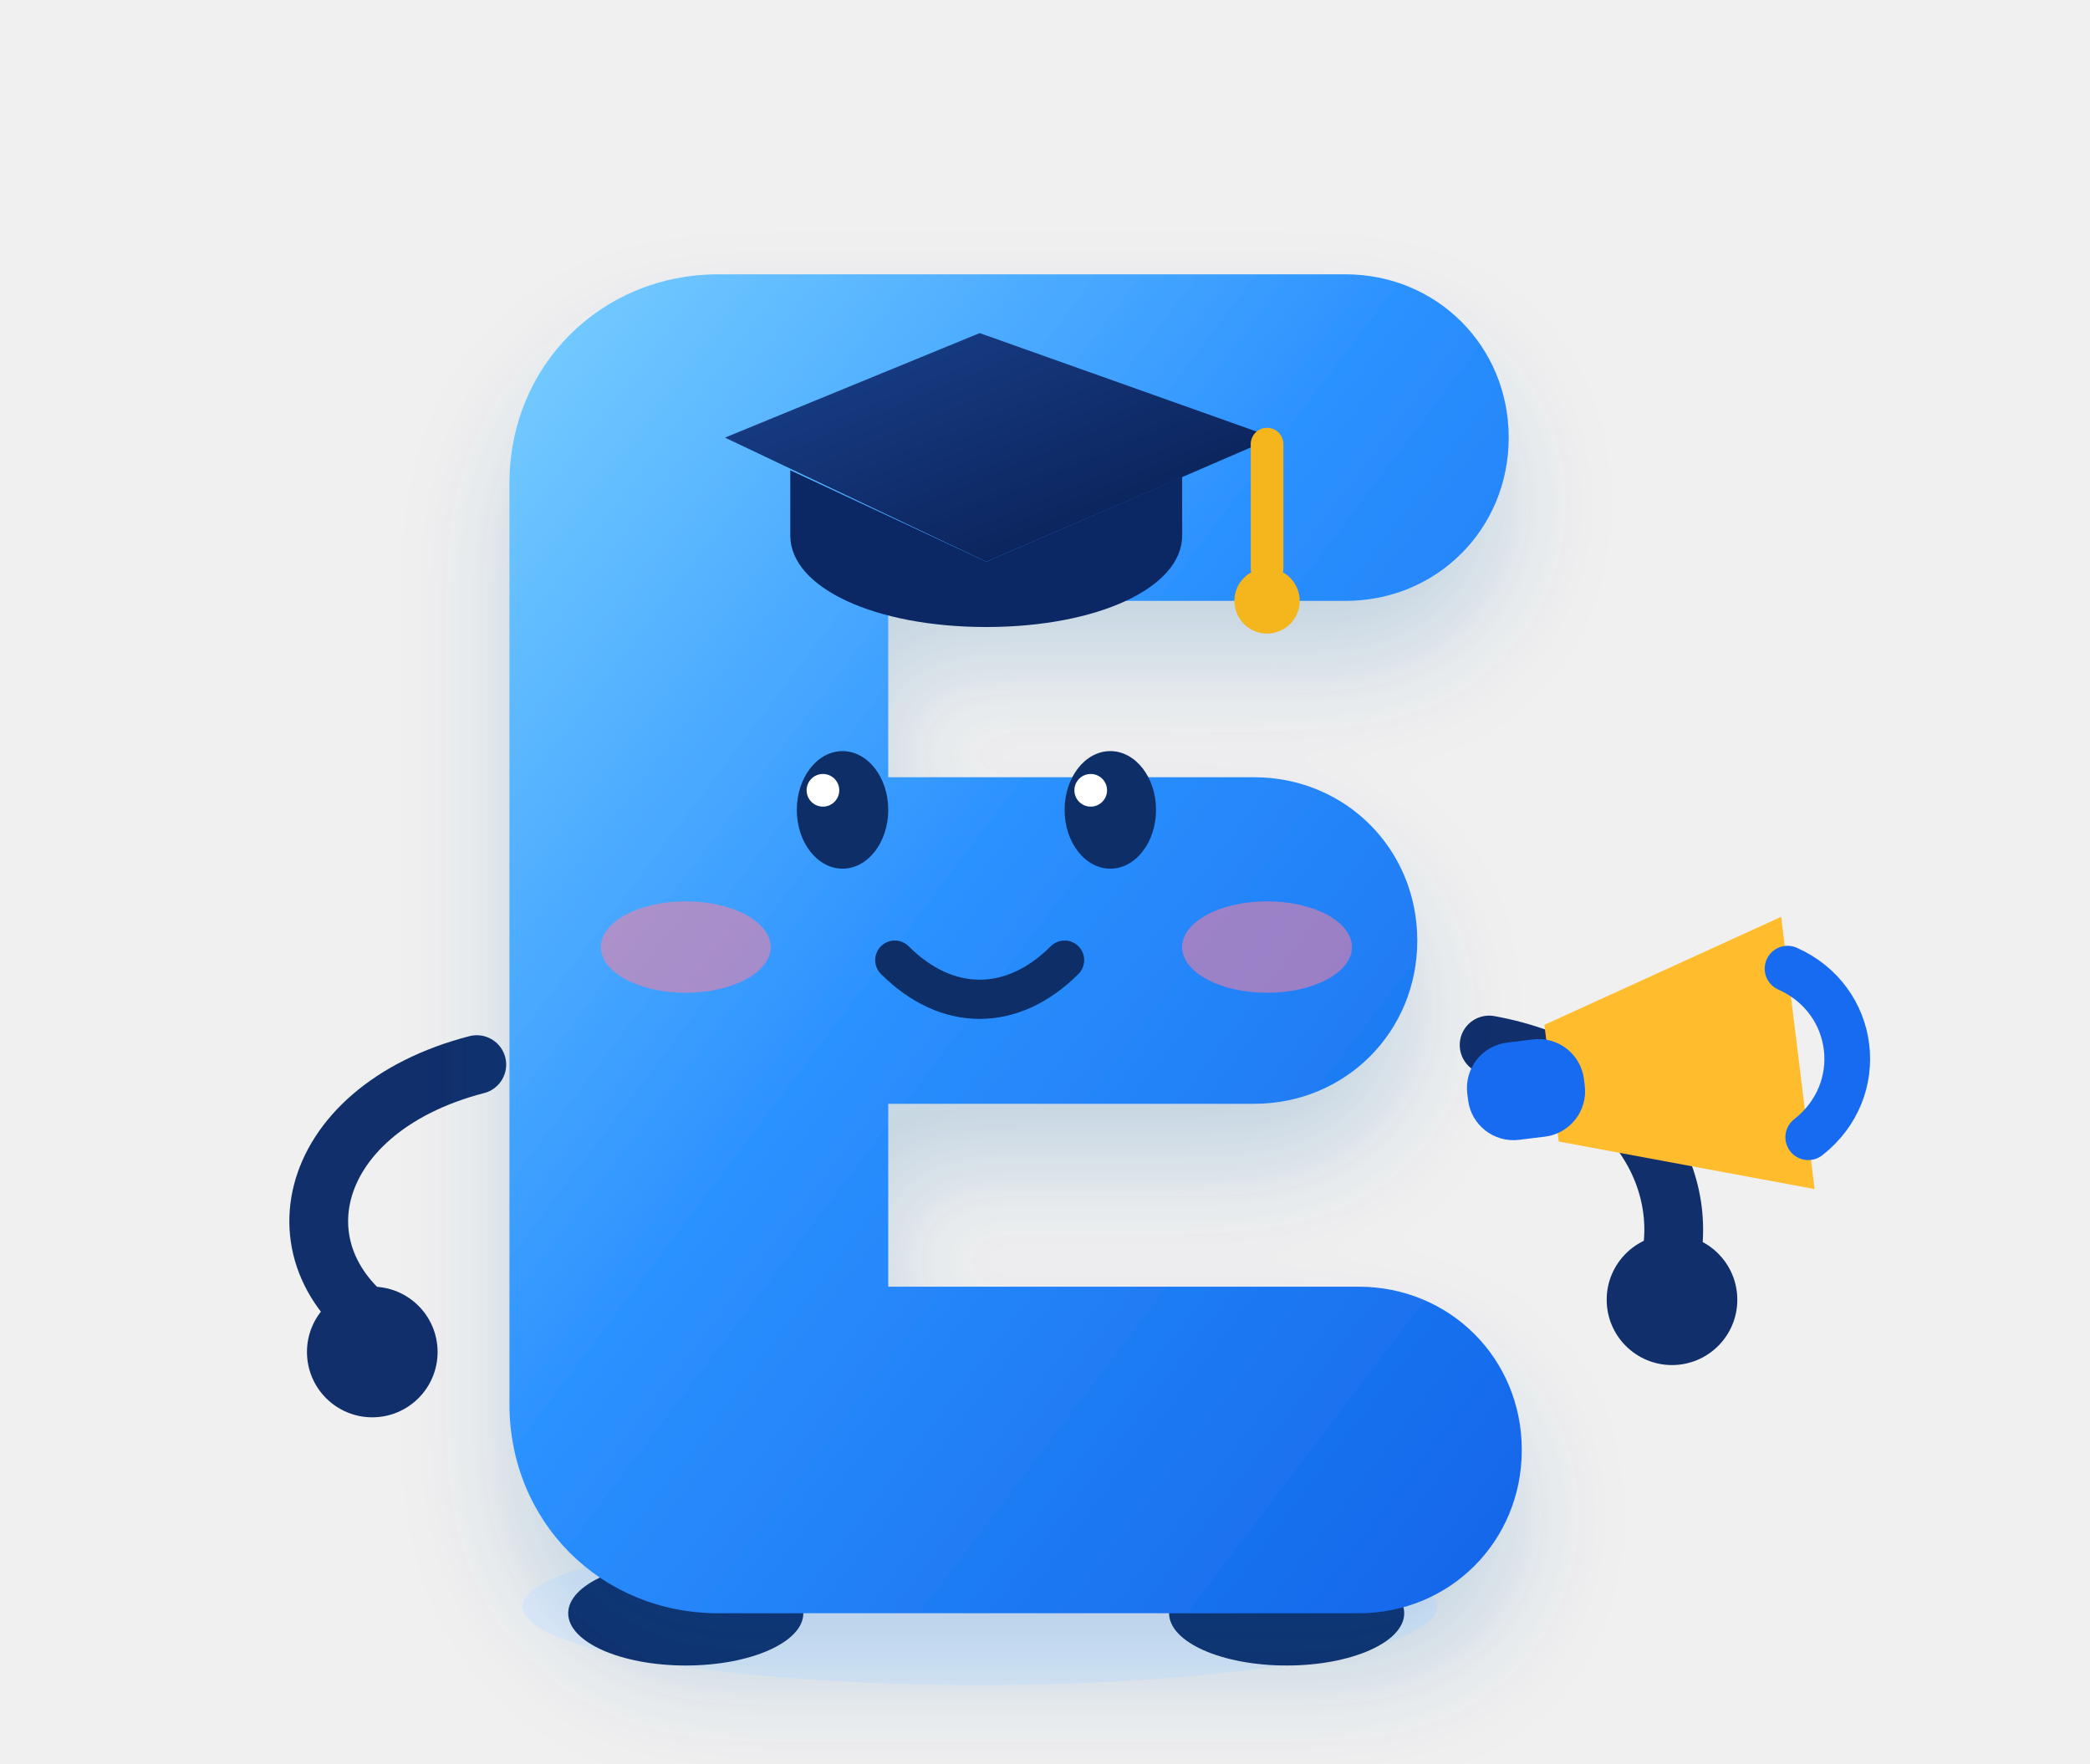
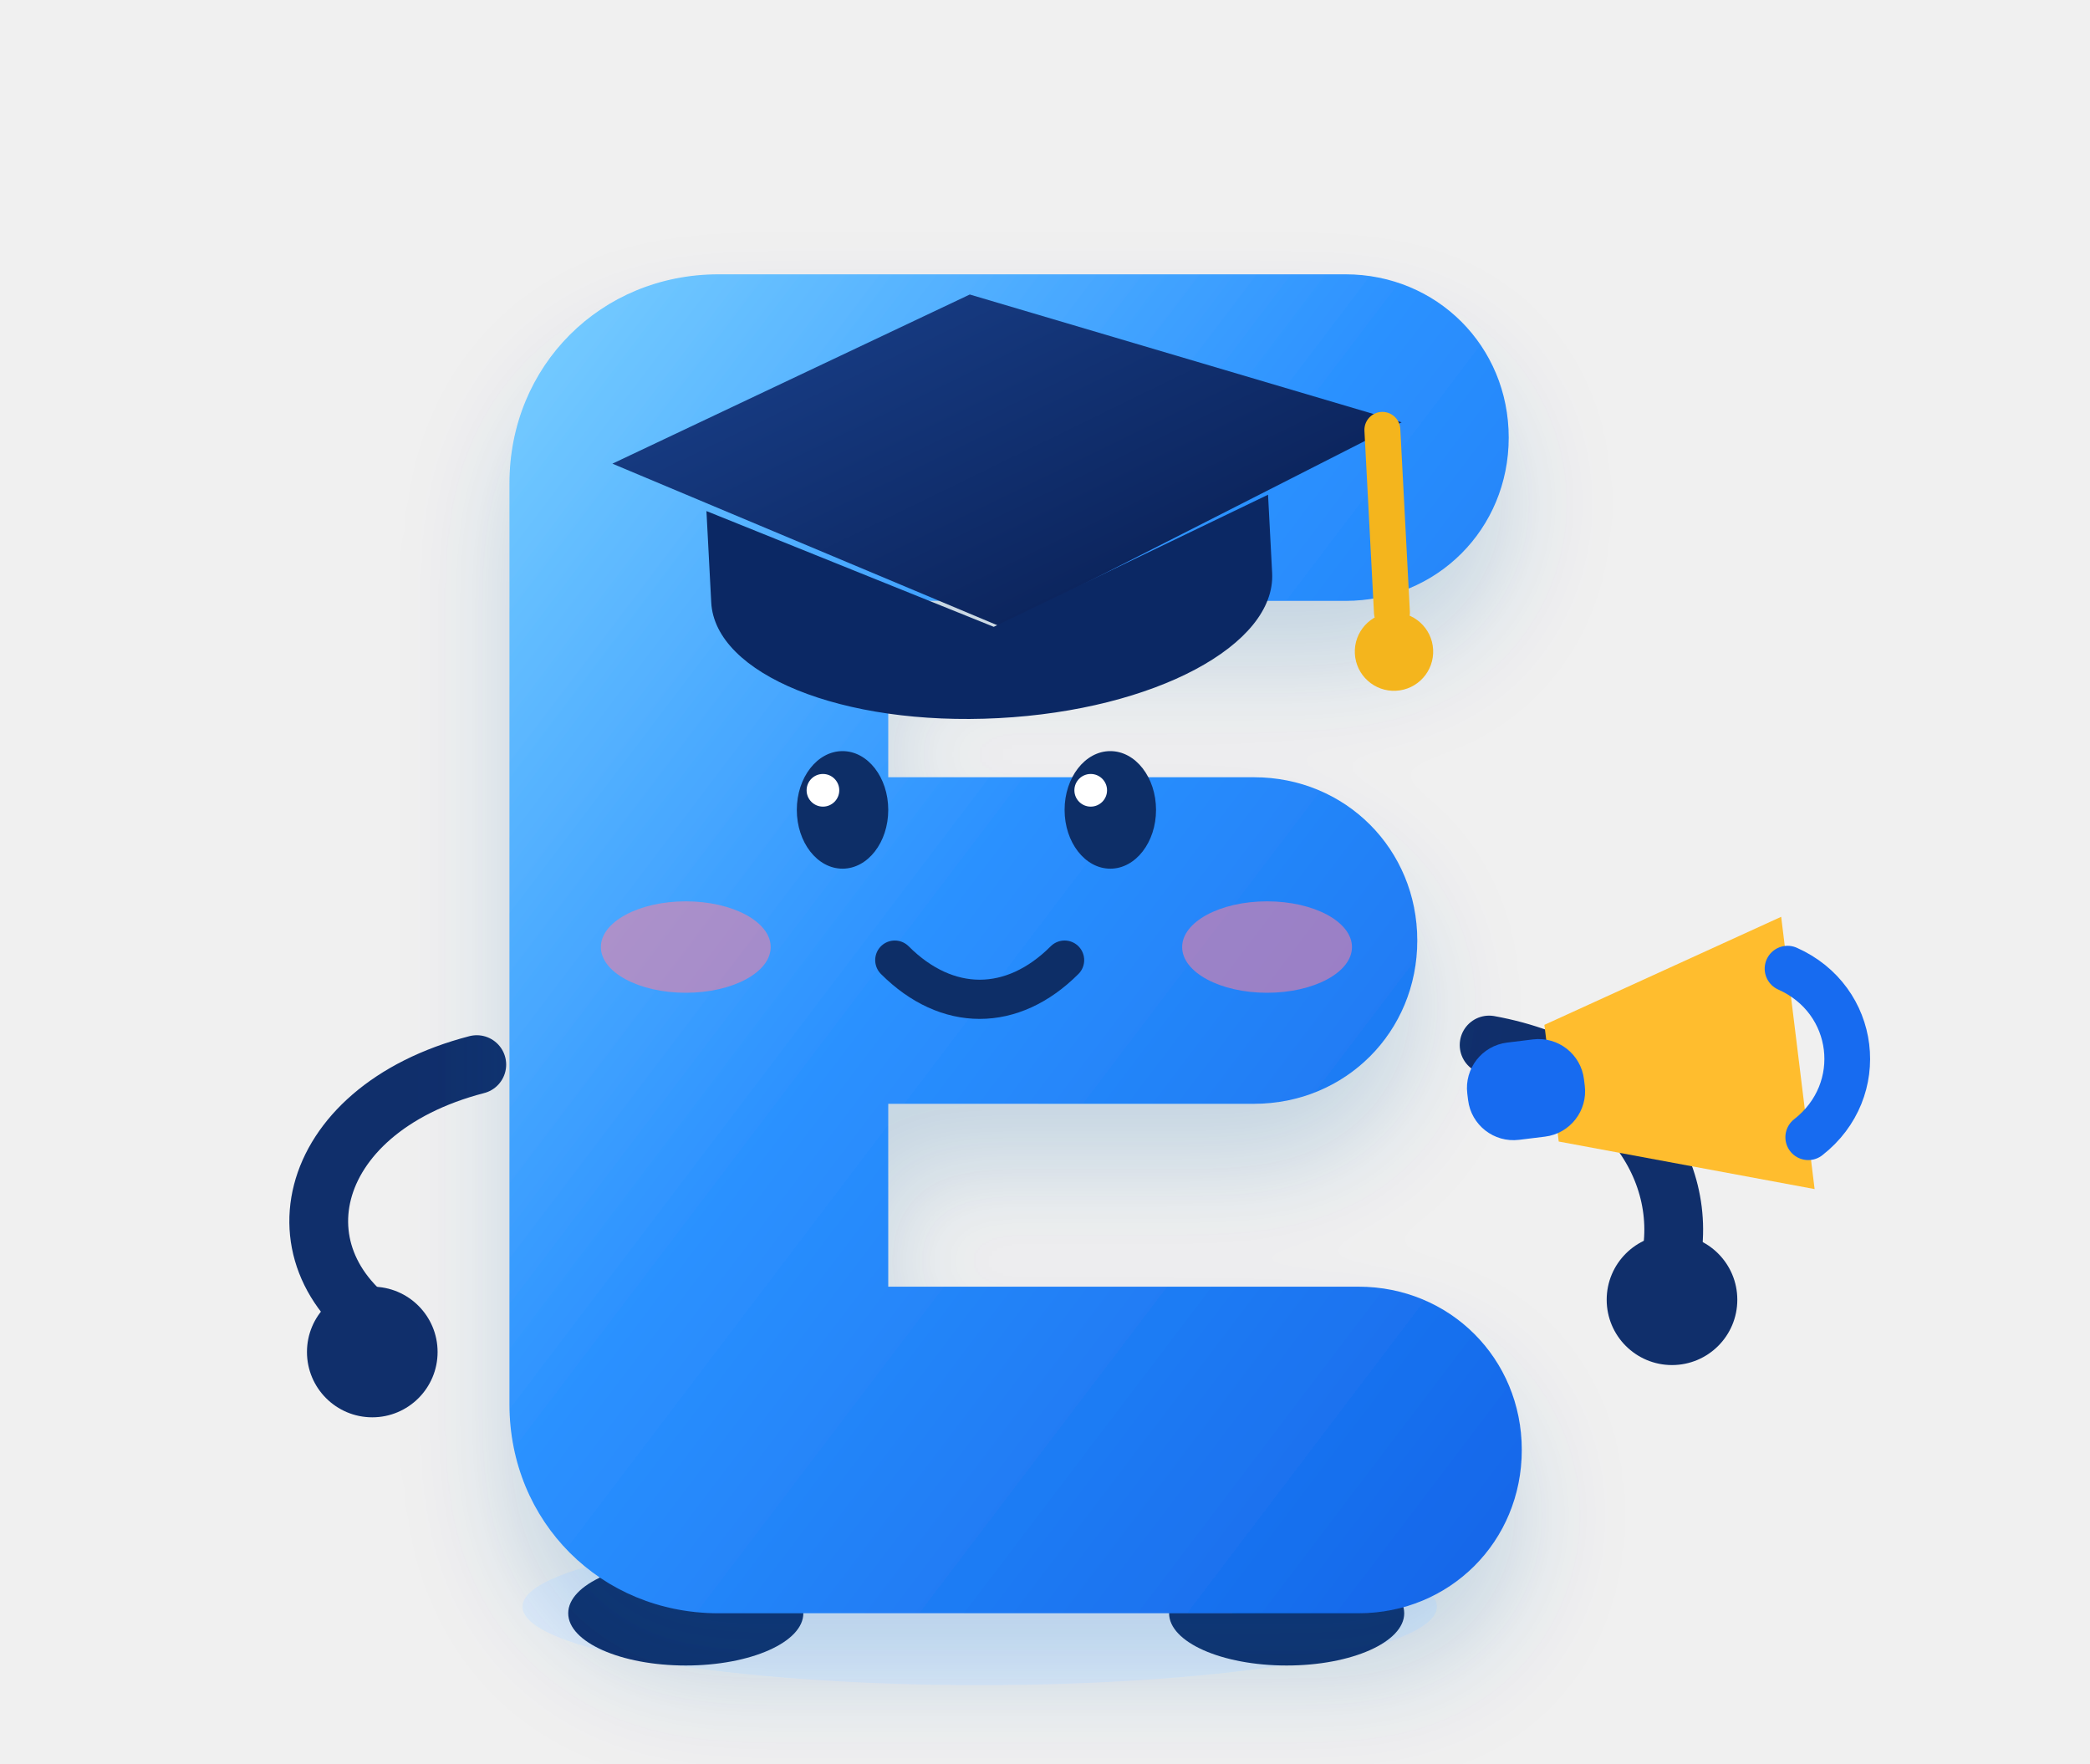
<svg xmlns="http://www.w3.org/2000/svg" viewBox="0 0 320 270" role="img" aria-labelledby="title desc">
  <defs>
    <linearGradient id="e" x1="0" y1="0" x2="1" y2="1">
      <stop stop-color="#7bd0ff" />
      <stop offset=".45" stop-color="#2b91ff" />
      <stop offset="1" stop-color="#1264e8" />
    </linearGradient>
    <linearGradient id="cap" x1="0" y1="0" x2="1" y2="1">
      <stop stop-color="#1a428e" />
      <stop offset="1" stop-color="#071b4d" />
    </linearGradient>
    <filter id="shadow" x="-30%" y="-30%" width="160%" height="170%">
      <feDropShadow dx="0" dy="10" stdDeviation="8" flood-color="#175aa8" flood-opacity=".18" />
    </filter>
  </defs>
  <ellipse cx="150" cy="246" rx="70" ry="12" fill="#d9eaff" opacity=".65" />
  <g stroke="#102f6b" stroke-width="9" stroke-linecap="round" stroke-linejoin="round">
    <path d="M73 163c-27 7-32 31-12 42" fill="none" />
    <path d="M228 160c22 4 32 21 27 36" fill="none" />
    <path d="M116 219l-7 25" fill="none" />
    <path d="M184 219l8 25" fill="none" />
  </g>
  <g fill="#102f6b">
    <circle cx="57" cy="207" r="10" />
    <circle cx="256" cy="199" r="10" />
    <ellipse cx="105" cy="247" rx="18" ry="8" />
    <ellipse cx="197" cy="247" rx="18" ry="8" />
  </g>
  <g filter="url(#shadow)">
    <path fill="url(#e)" d="M78 74c0-18 14-32 32-32h96c14 0 25 11 25 25s-11 25-25 25h-70v27h56c14 0 25 11 25 25s-11 25-25 25h-56v28h72c14 0 25 11 25 25s-11 25-25 25h-98c-18 0-32-14-32-32V74z" />
  </g>
  <g>
    <ellipse cx="129" cy="124" rx="7" ry="9" fill="#0d2e67" />
    <ellipse cx="170" cy="124" rx="7" ry="9" fill="#0d2e67" />
    <circle cx="126" cy="121" r="2.5" fill="#fff" />
    <circle cx="167" cy="121" r="2.5" fill="#fff" />
    <ellipse cx="105" cy="145" rx="13" ry="7" fill="#ff7f9e" opacity=".55" />
    <ellipse cx="194" cy="145" rx="13" ry="7" fill="#ff7f9e" opacity=".55" />
    <path d="M137 147c8 8 18 8 26 0" fill="none" stroke="#0d2e67" stroke-width="6" stroke-linecap="round" />
  </g>
-   <g>
-     <path fill="url(#cap)" d="M111 67 150 51l45 16-44 19z" />
-     <path fill="#0b2864" d="M121 72v10c0 8 13 14 30 14s30-6 30-14V73l-30 13z" />
-     <path d="M194 68v19" stroke="#f4b51d" stroke-width="5" stroke-linecap="round" />
-     <circle cx="194" cy="92" r="5" fill="#f4b51d" />
+   <g transform="rotate(-3 151 74)">
+     <path fill="url(#cap)" d="M94 68 150 45l65 23-63 28z" />
+     <path fill="#0b2864" d="M108 76v14c0 11 19 20 43 20s43-9 43-20V78l-43 18z" />
+     <path d="M212 69v28" stroke="#f4b51d" stroke-width="5.5" stroke-linecap="round" />
+     <circle cx="212" cy="103" r="6" fill="#f4b51d" />
  </g>
  <g transform="translate(235 145) rotate(-7)">
    <path d="M0 12 38 0v42L0 30z" fill="#ffbd2e" />
    <rect x="-13" y="14" width="18" height="15" rx="7" fill="#176bf0" />
    <path d="M38 8c10 6 10 20 0 26" fill="none" stroke="#176bf0" stroke-width="7" stroke-linecap="round" />
  </g>
</svg>
